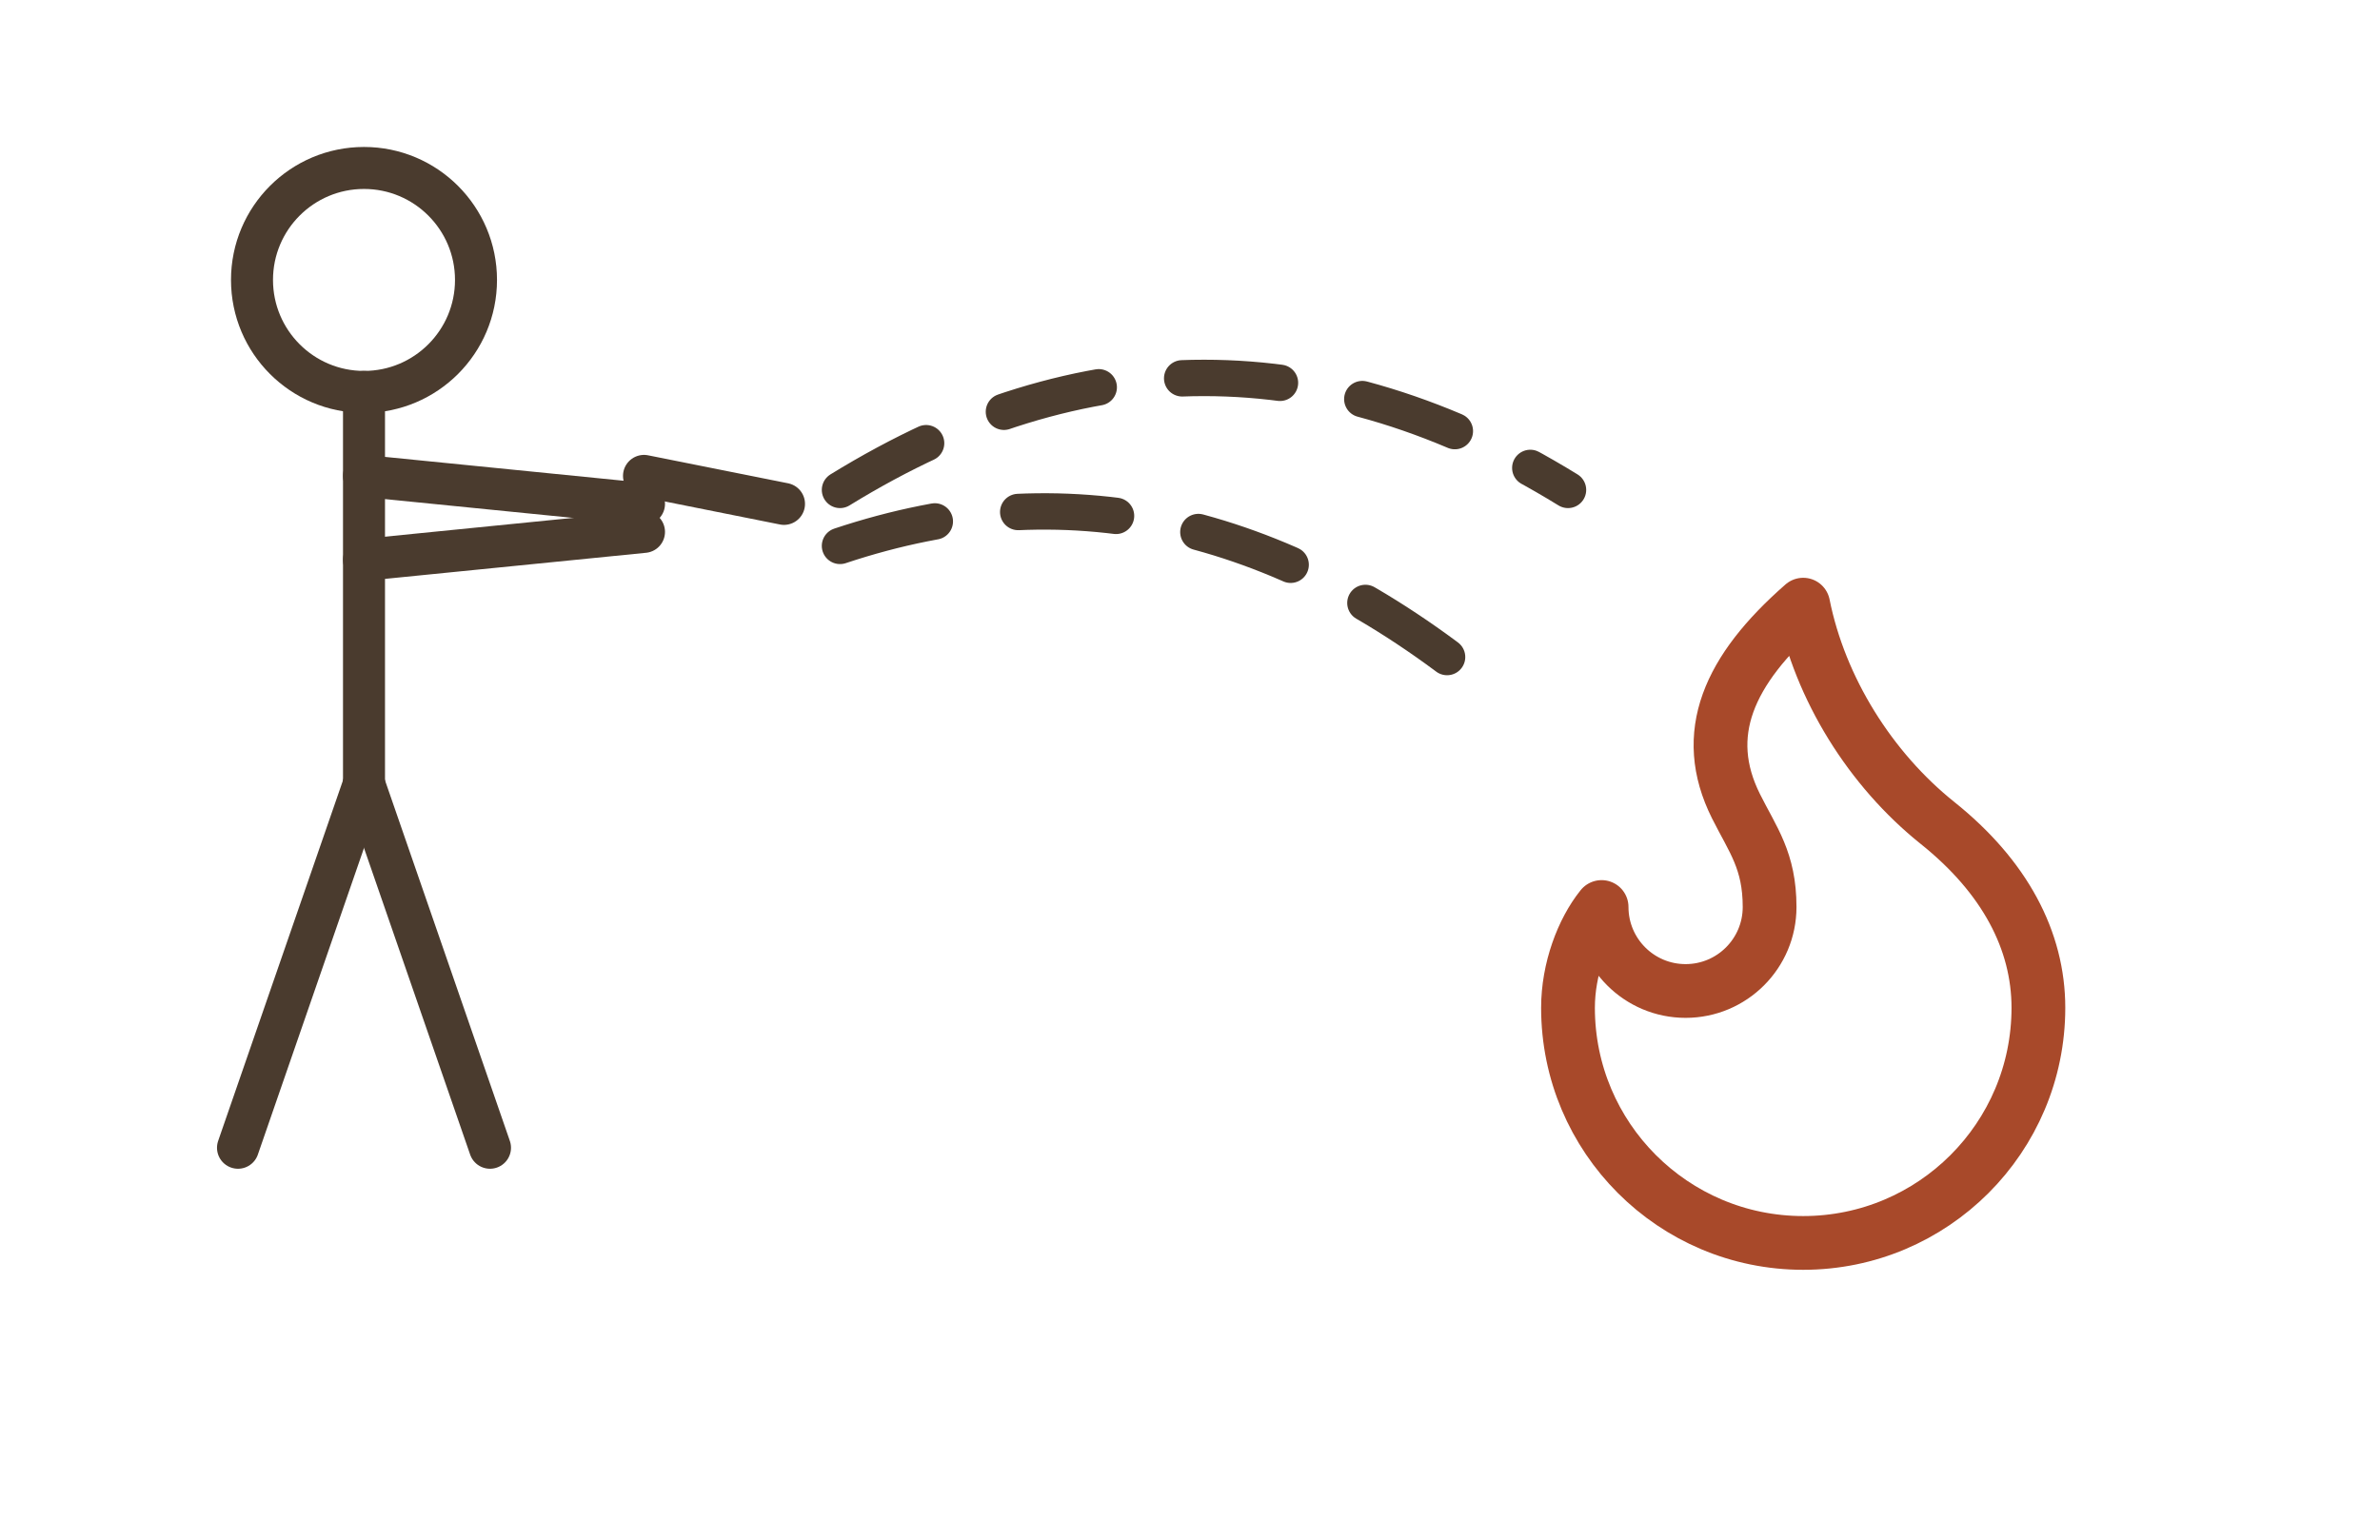
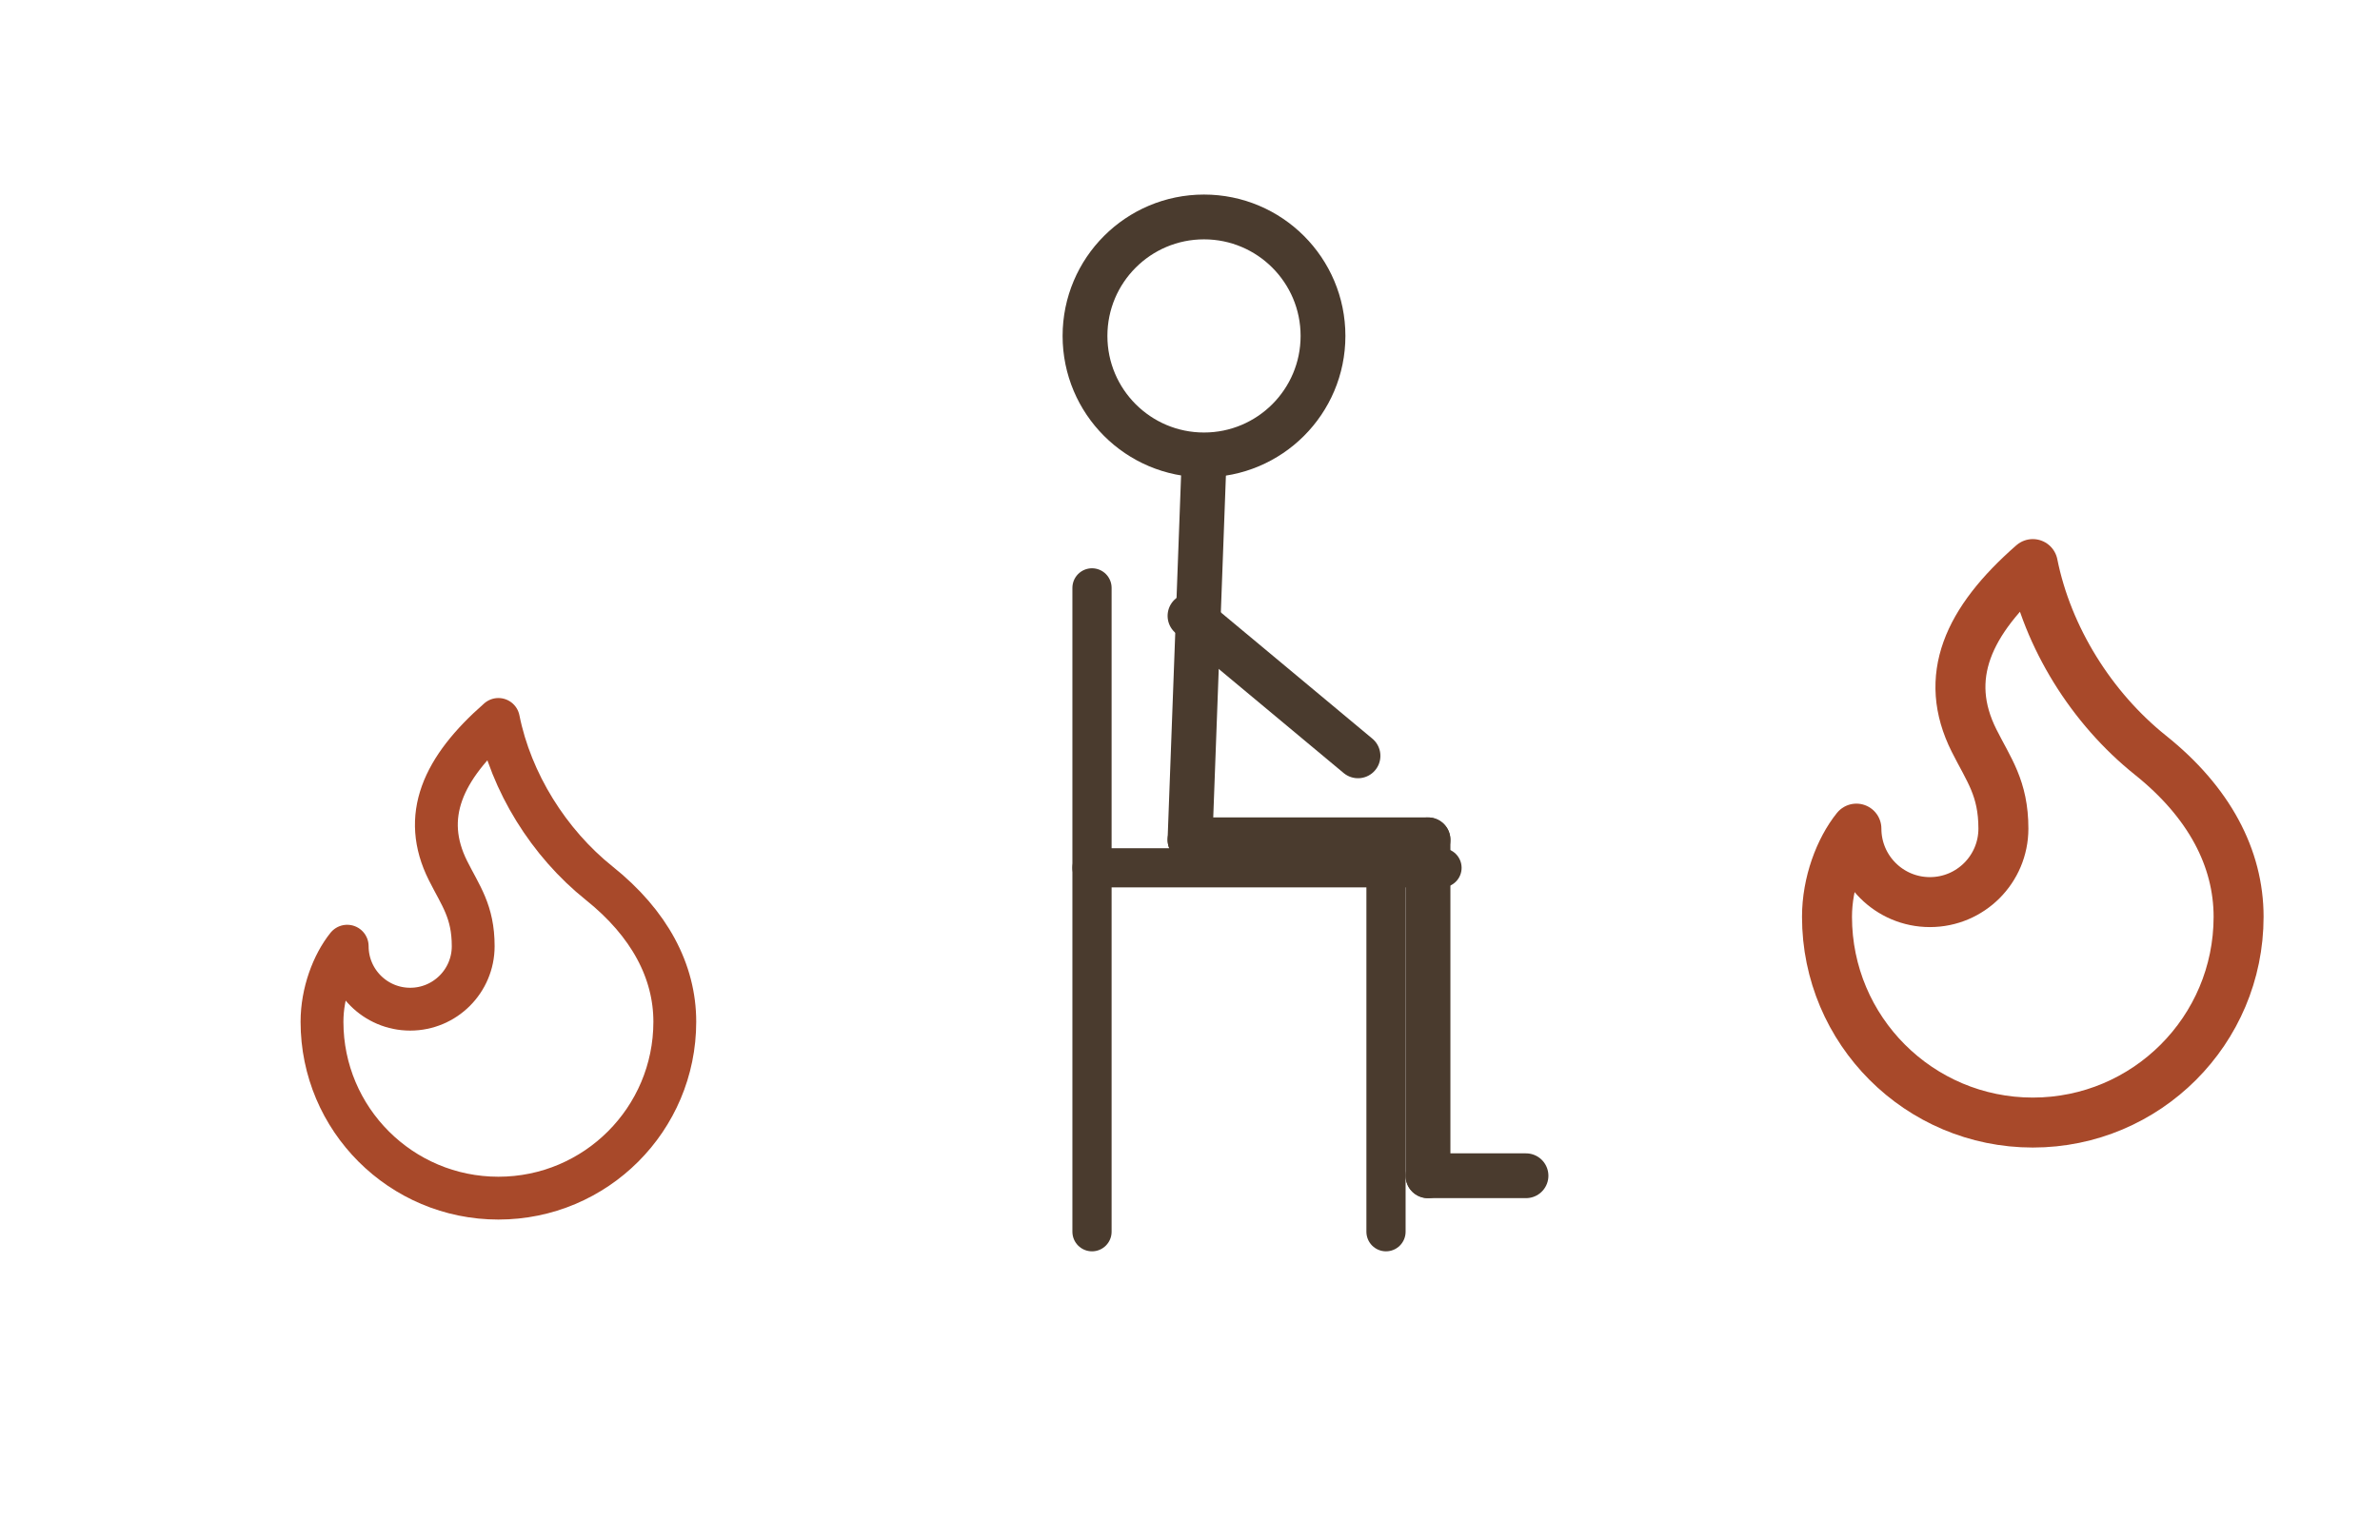
<svg xmlns="http://www.w3.org/2000/svg" viewBox="0 0 170 110" fill="none" stroke-linecap="round" stroke-linejoin="round">
-   <g stroke="#4A3B2E" stroke-width="3">
-     <circle cx="26" cy="20" r="8" />
-     <path d="M26 28v28" />
-     <path d="M26 56l-9 26" />
-     <path d="M26 56l9 26" />
-     <path d="M26 34l20 2" />
-     <path d="M26 40l20 -2" />
-     <path d="M46 34l10 2" />
-   </g>
-   <g stroke="#4A3B2E" stroke-width="2.6" stroke-dasharray="7 6">
-     <path d="M60 35q26 -16 52 0" />
-     <path d="M60 39q24 -8 46 10" />
-   </g>
-   <g transform="translate(100,36) scale(2.4)" stroke="#A8492A" stroke-width="1.6">
+   <g transform="translate(14,46) scale(1.8)" stroke="#A8492A" stroke-width="1.7">
    <path d="M8.5 14.5A2.5 2.5 0 0 0 11 12c0-1.38-.5-2-1-3-1.072-2.143-.224-4.054 2-6 .5 2.5 2 4.9 4 6.5 2 1.6 3 3.5 3 5.5a7 7 0 1 1-14 0c0-1.153.433-2.294 1-3a2.5 2.5 0 0 0 2.5 2.5z" />
  </g>
+   <g transform="translate(120,34) scale(2.1)" stroke="#A8492A" stroke-width="1.7">
+     <path d="M8.5 14.5A2.5 2.5 0 0 0 11 12c0-1.38-.5-2-1-3-1.072-2.143-.224-4.054 2-6 .5 2.5 2 4.9 4 6.5 2 1.6 3 3.5 3 5.5a7 7 0 1 1-14 0c0-1.153.433-2.294 1-3a2.5 2.5 0 0 0 2.5 2.5z" />
+   </g>
+   <g stroke="#4A3B2E" stroke-width="3.2">
+     <circle cx="86" cy="24" r="8.5" />
+     <path d="M86 33 L85 60" />
+     <path d="M85 60 L102 60" />
+     <path d="M102 60 L102 84" />
+     <path d="M102 84 L109 84" />
+     <path d="M85 44 L97 54" />
+   </g>
+   <g stroke="#4A3B2E" stroke-width="2.8">
+     <path d="M78 42 L78 88" />
+     <path d="M78 62 L103 62" />
+     <path d="M99 62 L99 88" />
+   </g>
</svg>
